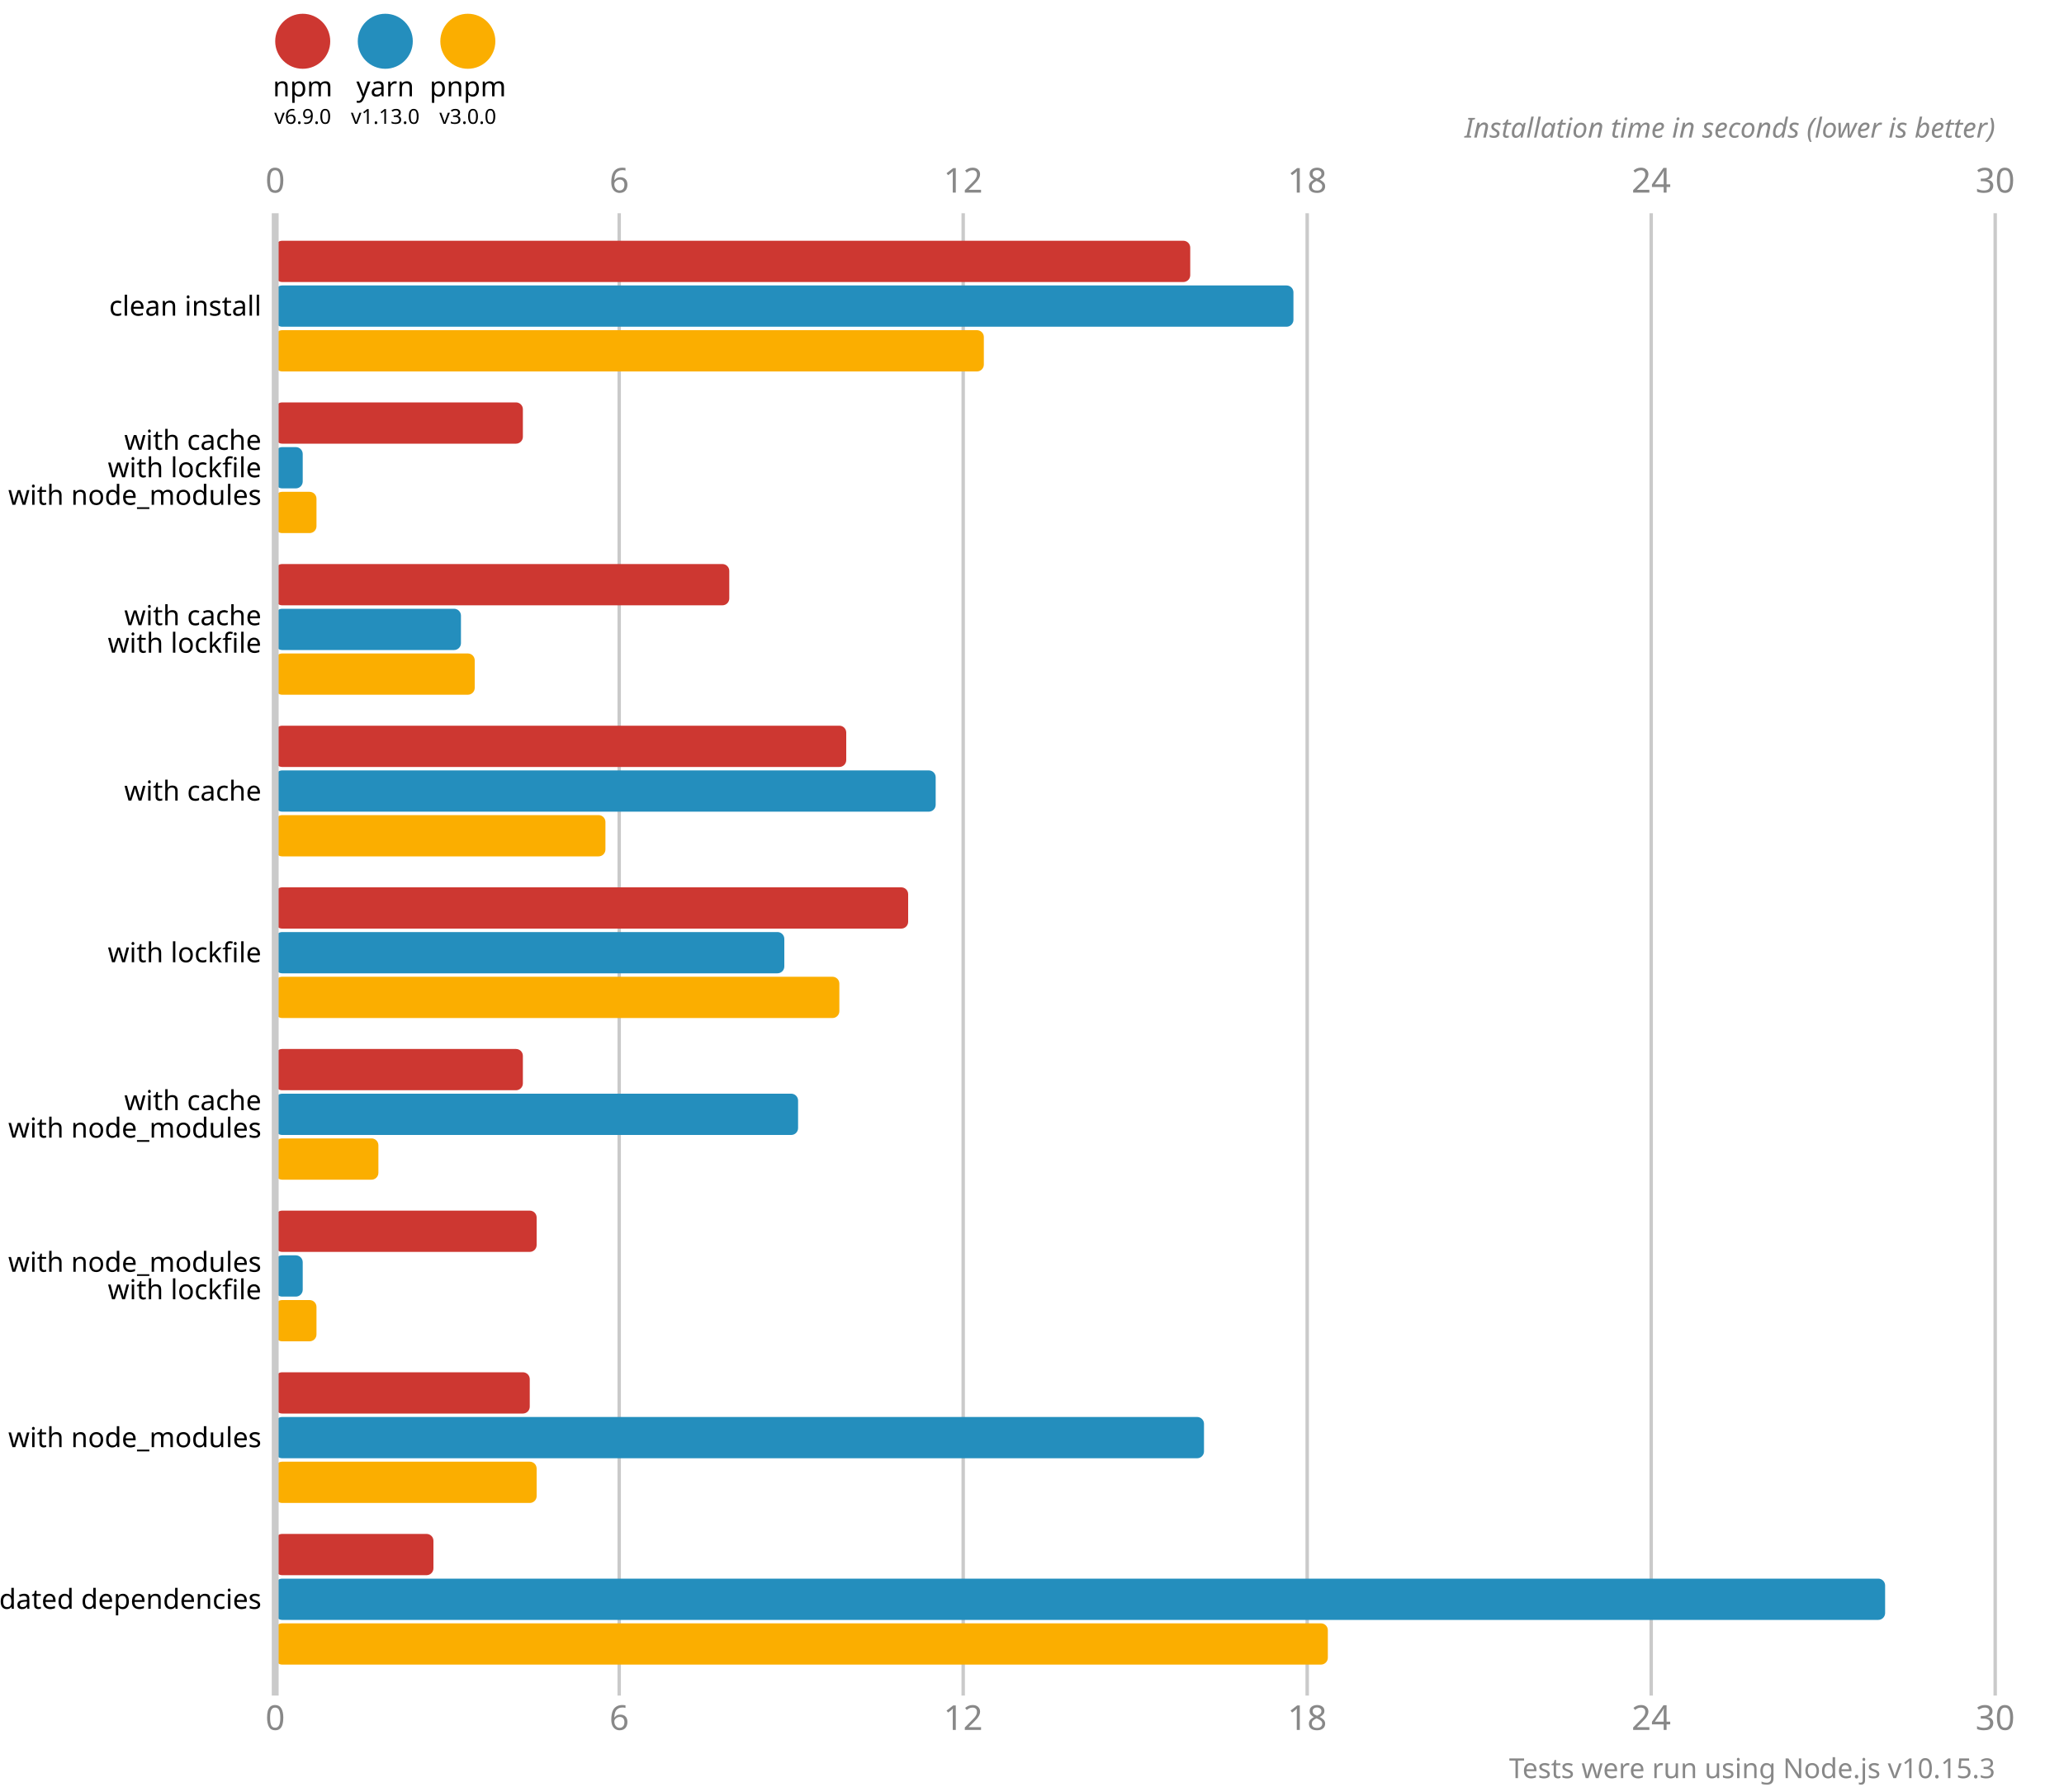
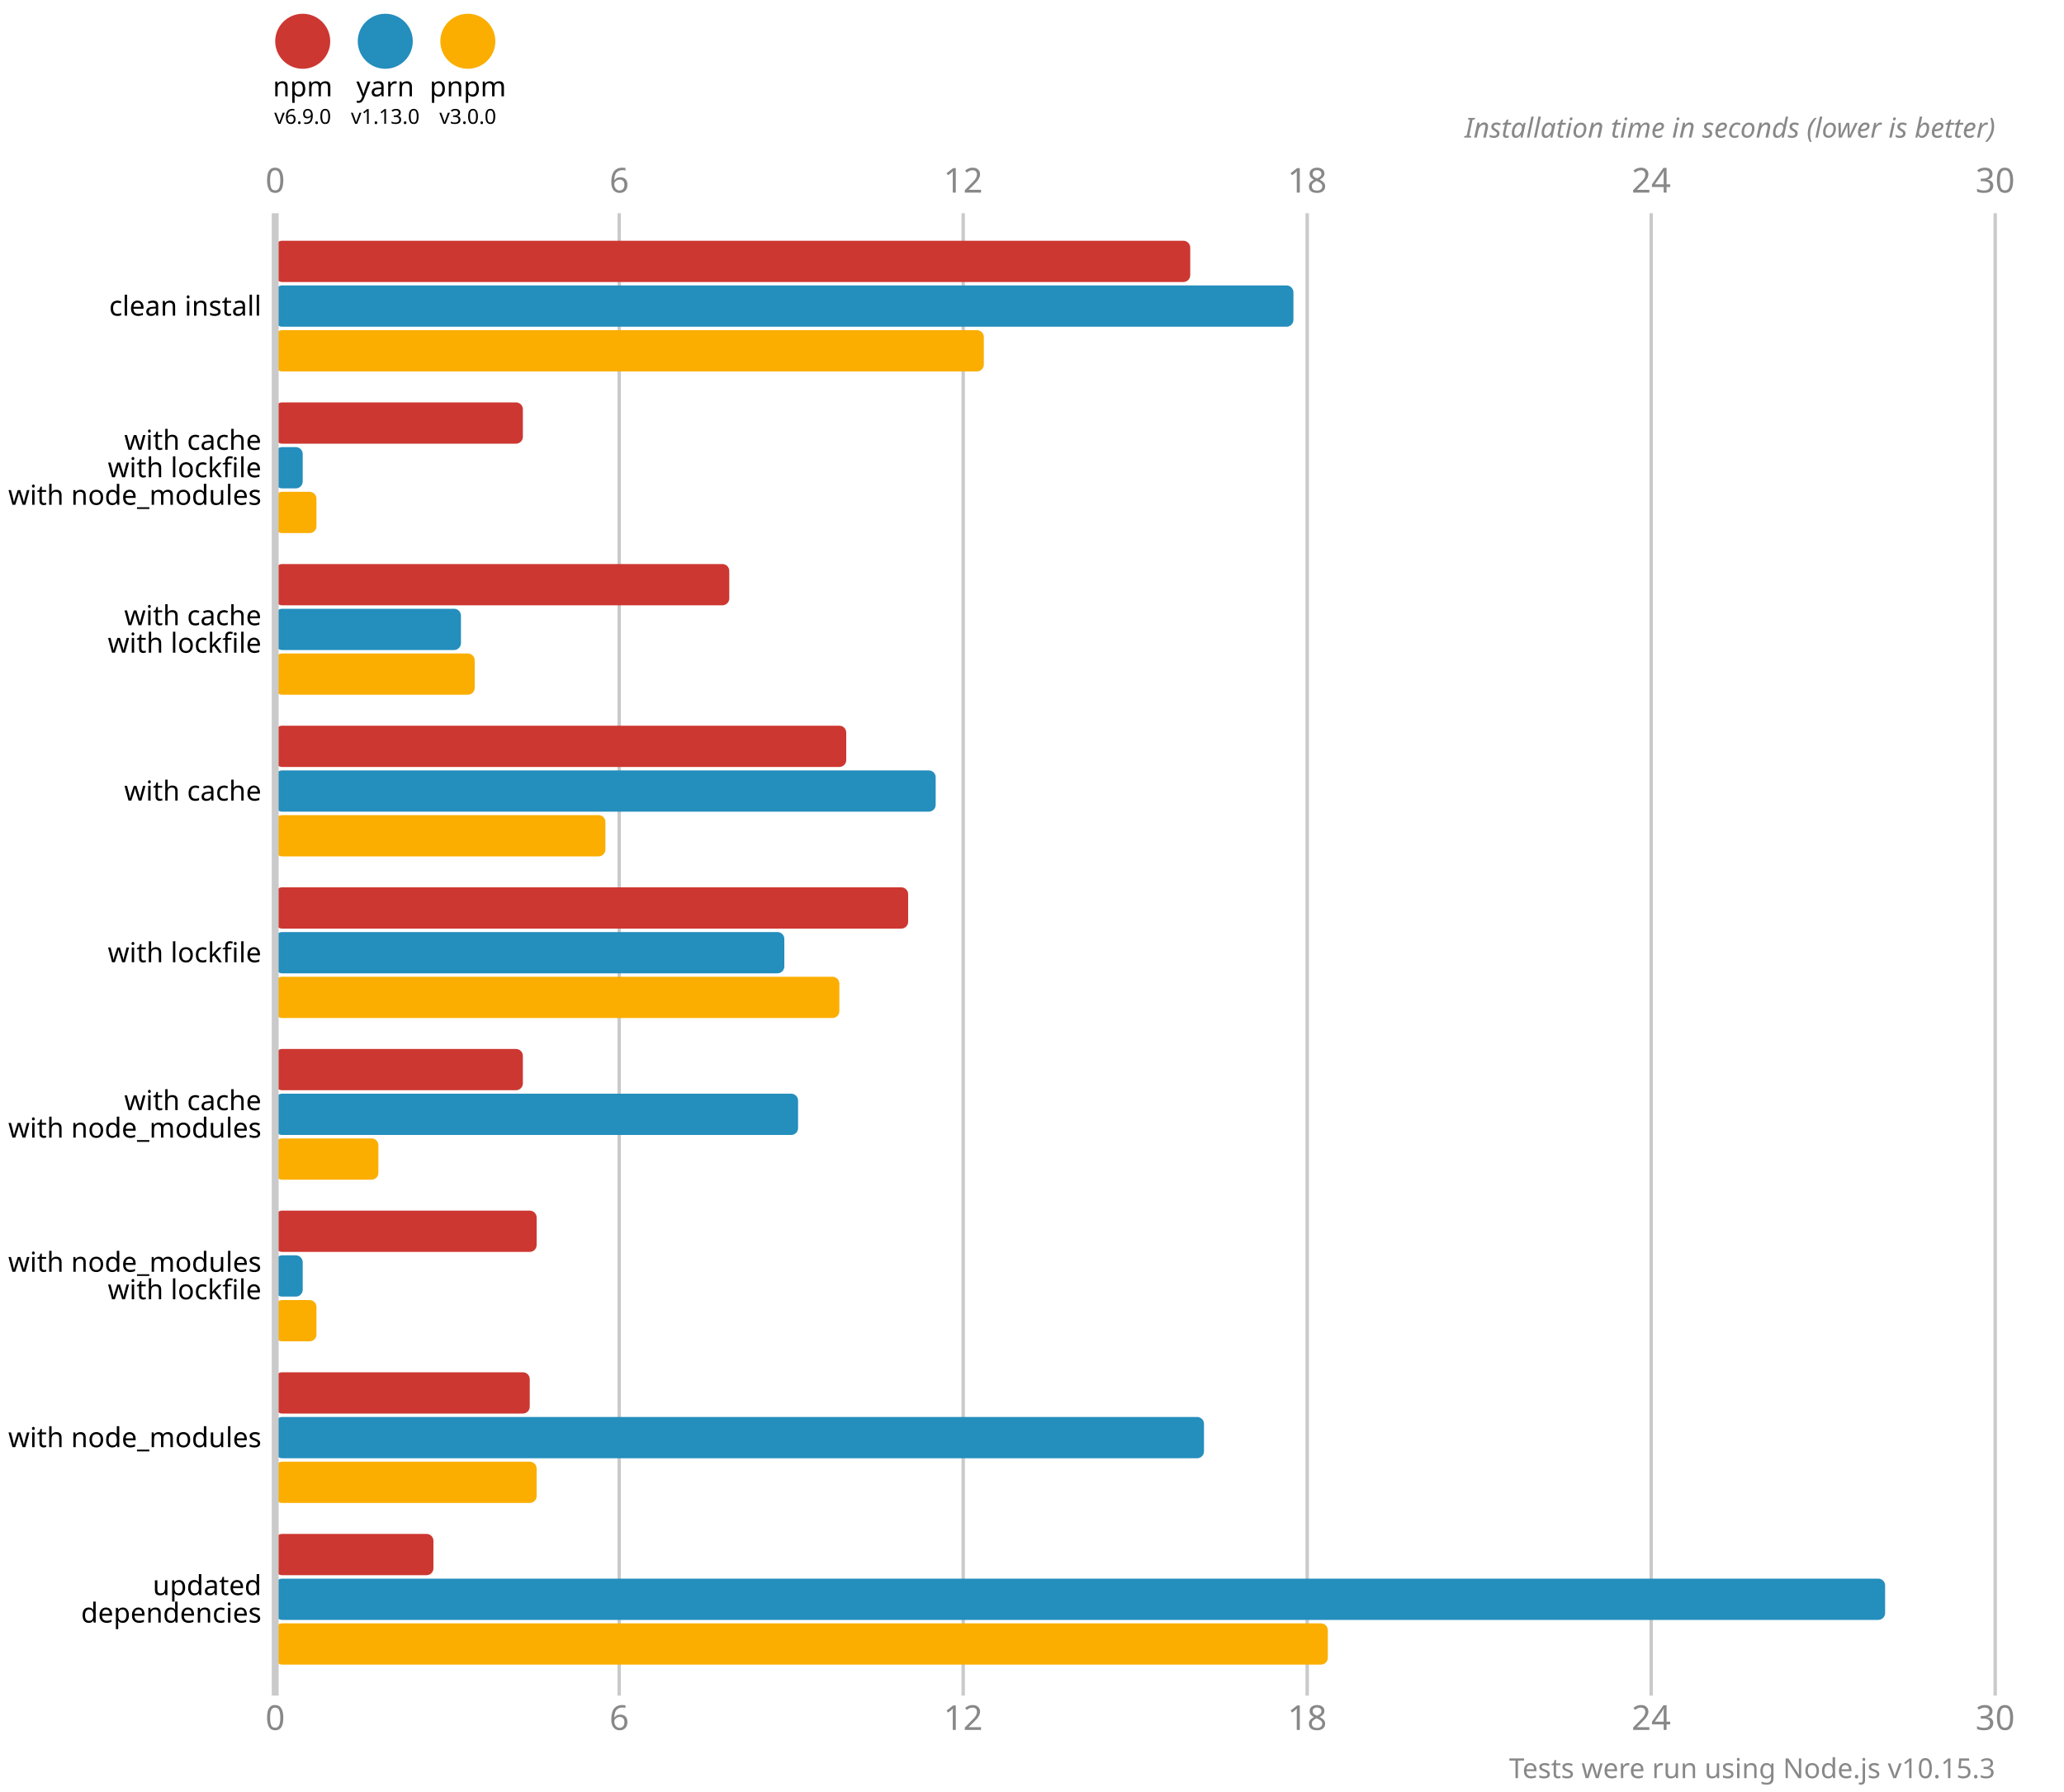
<svg xmlns="http://www.w3.org/2000/svg" version="1.1" viewBox="0 0 300 260.5">
  <style>
    .font { font-family: sans-serif; }
    .s3 { font-size: 3px; }
    .s4 { font-size: 4px; }
    .s5 { font-size: 5px; }
    .line { stroke: #cacaca; }
    .width { stroke-width: 0.5; }
    .text { fill: #888; }
  </style>
  <circle cx="44" cy="6" r="4" fill="#cd3731" />
  <text x="44" y="14" class="font s4" text-anchor="middle">npm</text>
  <text x="44" y="18" class="font s3" text-anchor="middle">v6.9.0</text>
  <circle cx="56" cy="6" r="4" fill="#248ebd" />
  <text x="56" y="14" class="font s4" text-anchor="middle">yarn</text>
  <text x="56" y="18" class="font s3" text-anchor="middle">v1.13.0</text>
  <circle cx="68" cy="6" r="4" fill="#fbae00" />
  <text x="68" y="14" class="font s4" text-anchor="middle">pnpm</text>
  <text x="68" y="18" class="font s3" text-anchor="middle">v3.0.0</text>
  <text x="40" y="28" class="font s5 text" text-anchor="middle">0</text>
  <text x="40" y="251.5" class="font s5 text" text-anchor="middle">0</text>
  <line x1="90" y1="31" x2="90" y2="246.5" class="line width" />
  <text x="90" y="28" class="font s5 text" text-anchor="middle">6</text>
  <text x="90" y="251.5" class="font s5 text" text-anchor="middle">6</text>
  <line x1="140" y1="31" x2="140" y2="246.5" class="line width" />
  <text x="140" y="28" class="font s5 text" text-anchor="middle">12</text>
  <text x="140" y="251.5" class="font s5 text" text-anchor="middle">12</text>
  <line x1="190" y1="31" x2="190" y2="246.5" class="line width" />
  <text x="190" y="28" class="font s5 text" text-anchor="middle">18</text>
  <text x="190" y="251.5" class="font s5 text" text-anchor="middle">18</text>
  <line x1="240" y1="31" x2="240" y2="246.5" class="line width" />
  <text x="240" y="28" class="font s5 text" text-anchor="middle">24</text>
  <text x="240" y="251.5" class="font s5 text" text-anchor="middle">24</text>
  <line x1="290" y1="31" x2="290" y2="246.5" class="line width" />
  <text x="290" y="28" class="font s5 text" text-anchor="middle">30</text>
  <text x="290" y="251.5" class="font s5 text" text-anchor="middle">30</text>
  <text x="290" y="20" class="font s4 text" font-style="italic" text-anchor="end">Installation time in seconds (lower is better)</text>
  <rect x="40" y="35" width="133" height="6" fill="#cd3731" rx="1" ry="1" />
  <rect x="40" y="41.5" width="148" height="6" fill="#248ebd" rx="1" ry="1" />
  <rect x="40" y="48" width="103" height="6" fill="#fbae00" rx="1" ry="1" />
  <rect x="40" y="58.5" width="36" height="6" fill="#cd3731" rx="1" ry="1" />
  <rect x="40" y="65" width="4" height="6" fill="#248ebd" rx="1" ry="1" />
  <rect x="40" y="71.5" width="6" height="6" fill="#fbae00" rx="1" ry="1" />
  <rect x="40" y="82" width="66" height="6" fill="#cd3731" rx="1" ry="1" />
  <rect x="40" y="88.5" width="27" height="6" fill="#248ebd" rx="1" ry="1" />
  <rect x="40" y="95" width="29" height="6" fill="#fbae00" rx="1" ry="1" />
  <rect x="40" y="105.5" width="83" height="6" fill="#cd3731" rx="1" ry="1" />
  <rect x="40" y="112" width="96" height="6" fill="#248ebd" rx="1" ry="1" />
  <rect x="40" y="118.5" width="48" height="6" fill="#fbae00" rx="1" ry="1" />
  <rect x="40" y="129" width="92" height="6" fill="#cd3731" rx="1" ry="1" />
  <rect x="40" y="135.5" width="74" height="6" fill="#248ebd" rx="1" ry="1" />
  <rect x="40" y="142" width="82" height="6" fill="#fbae00" rx="1" ry="1" />
  <rect x="40" y="152.5" width="36" height="6" fill="#cd3731" rx="1" ry="1" />
  <rect x="40" y="159" width="76" height="6" fill="#248ebd" rx="1" ry="1" />
  <rect x="40" y="165.5" width="15" height="6" fill="#fbae00" rx="1" ry="1" />
  <rect x="40" y="176" width="38" height="6" fill="#cd3731" rx="1" ry="1" />
  <rect x="40" y="182.5" width="4" height="6" fill="#248ebd" rx="1" ry="1" />
  <rect x="40" y="189" width="6" height="6" fill="#fbae00" rx="1" ry="1" />
  <rect x="40" y="199.5" width="37" height="6" fill="#cd3731" rx="1" ry="1" />
  <rect x="40" y="206" width="135" height="6" fill="#248ebd" rx="1" ry="1" />
  <rect x="40" y="212.5" width="38" height="6" fill="#fbae00" rx="1" ry="1" />
  <rect x="40" y="223" width="23" height="6" fill="#cd3731" rx="1" ry="1" />
  <rect x="40" y="229.5" width="234" height="6" fill="#248ebd" rx="1" ry="1" />
  <rect x="40" y="236" width="153" height="6" fill="#fbae00" rx="1" ry="1" />
  <line x1="40" y1="31" x2="40" y2="246.5" class="line" />
  <text x="38" y="44.5" class="font s4" dominant-baseline="middle" text-anchor="end">clean install</text>
  <text x="38" y="64" class="font s4" dominant-baseline="middle" text-anchor="end">with cache</text>
  <text x="38" y="68" class="font s4" dominant-baseline="middle" text-anchor="end">with lockfile</text>
  <text x="38" y="72" class="font s4" dominant-baseline="middle" text-anchor="end">with node_modules</text>
  <text x="38" y="89.5" class="font s4" dominant-baseline="middle" text-anchor="end">with cache</text>
  <text x="38" y="93.5" class="font s4" dominant-baseline="middle" text-anchor="end">with lockfile</text>
  <text x="38" y="115" class="font s4" dominant-baseline="middle" text-anchor="end">with cache</text>
  <text x="38" y="138.5" class="font s4" dominant-baseline="middle" text-anchor="end">with lockfile</text>
  <text x="38" y="160" class="font s4" dominant-baseline="middle" text-anchor="end">with cache</text>
  <text x="38" y="164" class="font s4" dominant-baseline="middle" text-anchor="end">with node_modules</text>
  <text x="38" y="183.5" class="font s4" dominant-baseline="middle" text-anchor="end">with node_modules</text>
  <text x="38" y="187.5" class="font s4" dominant-baseline="middle" text-anchor="end">with lockfile</text>
  <text x="38" y="209" class="font s4" dominant-baseline="middle" text-anchor="end">with node_modules</text>
-   <text x="38" y="232.5" class="font s4" dominant-baseline="middle" text-anchor="end">updated dependencies</text>
+   <text x="38" y="230.5" class="font s4" dominant-baseline="middle" text-anchor="end">updated</text>
+   <text x="38" y="234.5" class="font s4" dominant-baseline="middle" text-anchor="end">dependencies</text>
  <text x="290" y="258.5" class="font s4 text" text-anchor="end">Tests were run using Node.js v10.15.3</text>
</svg>
